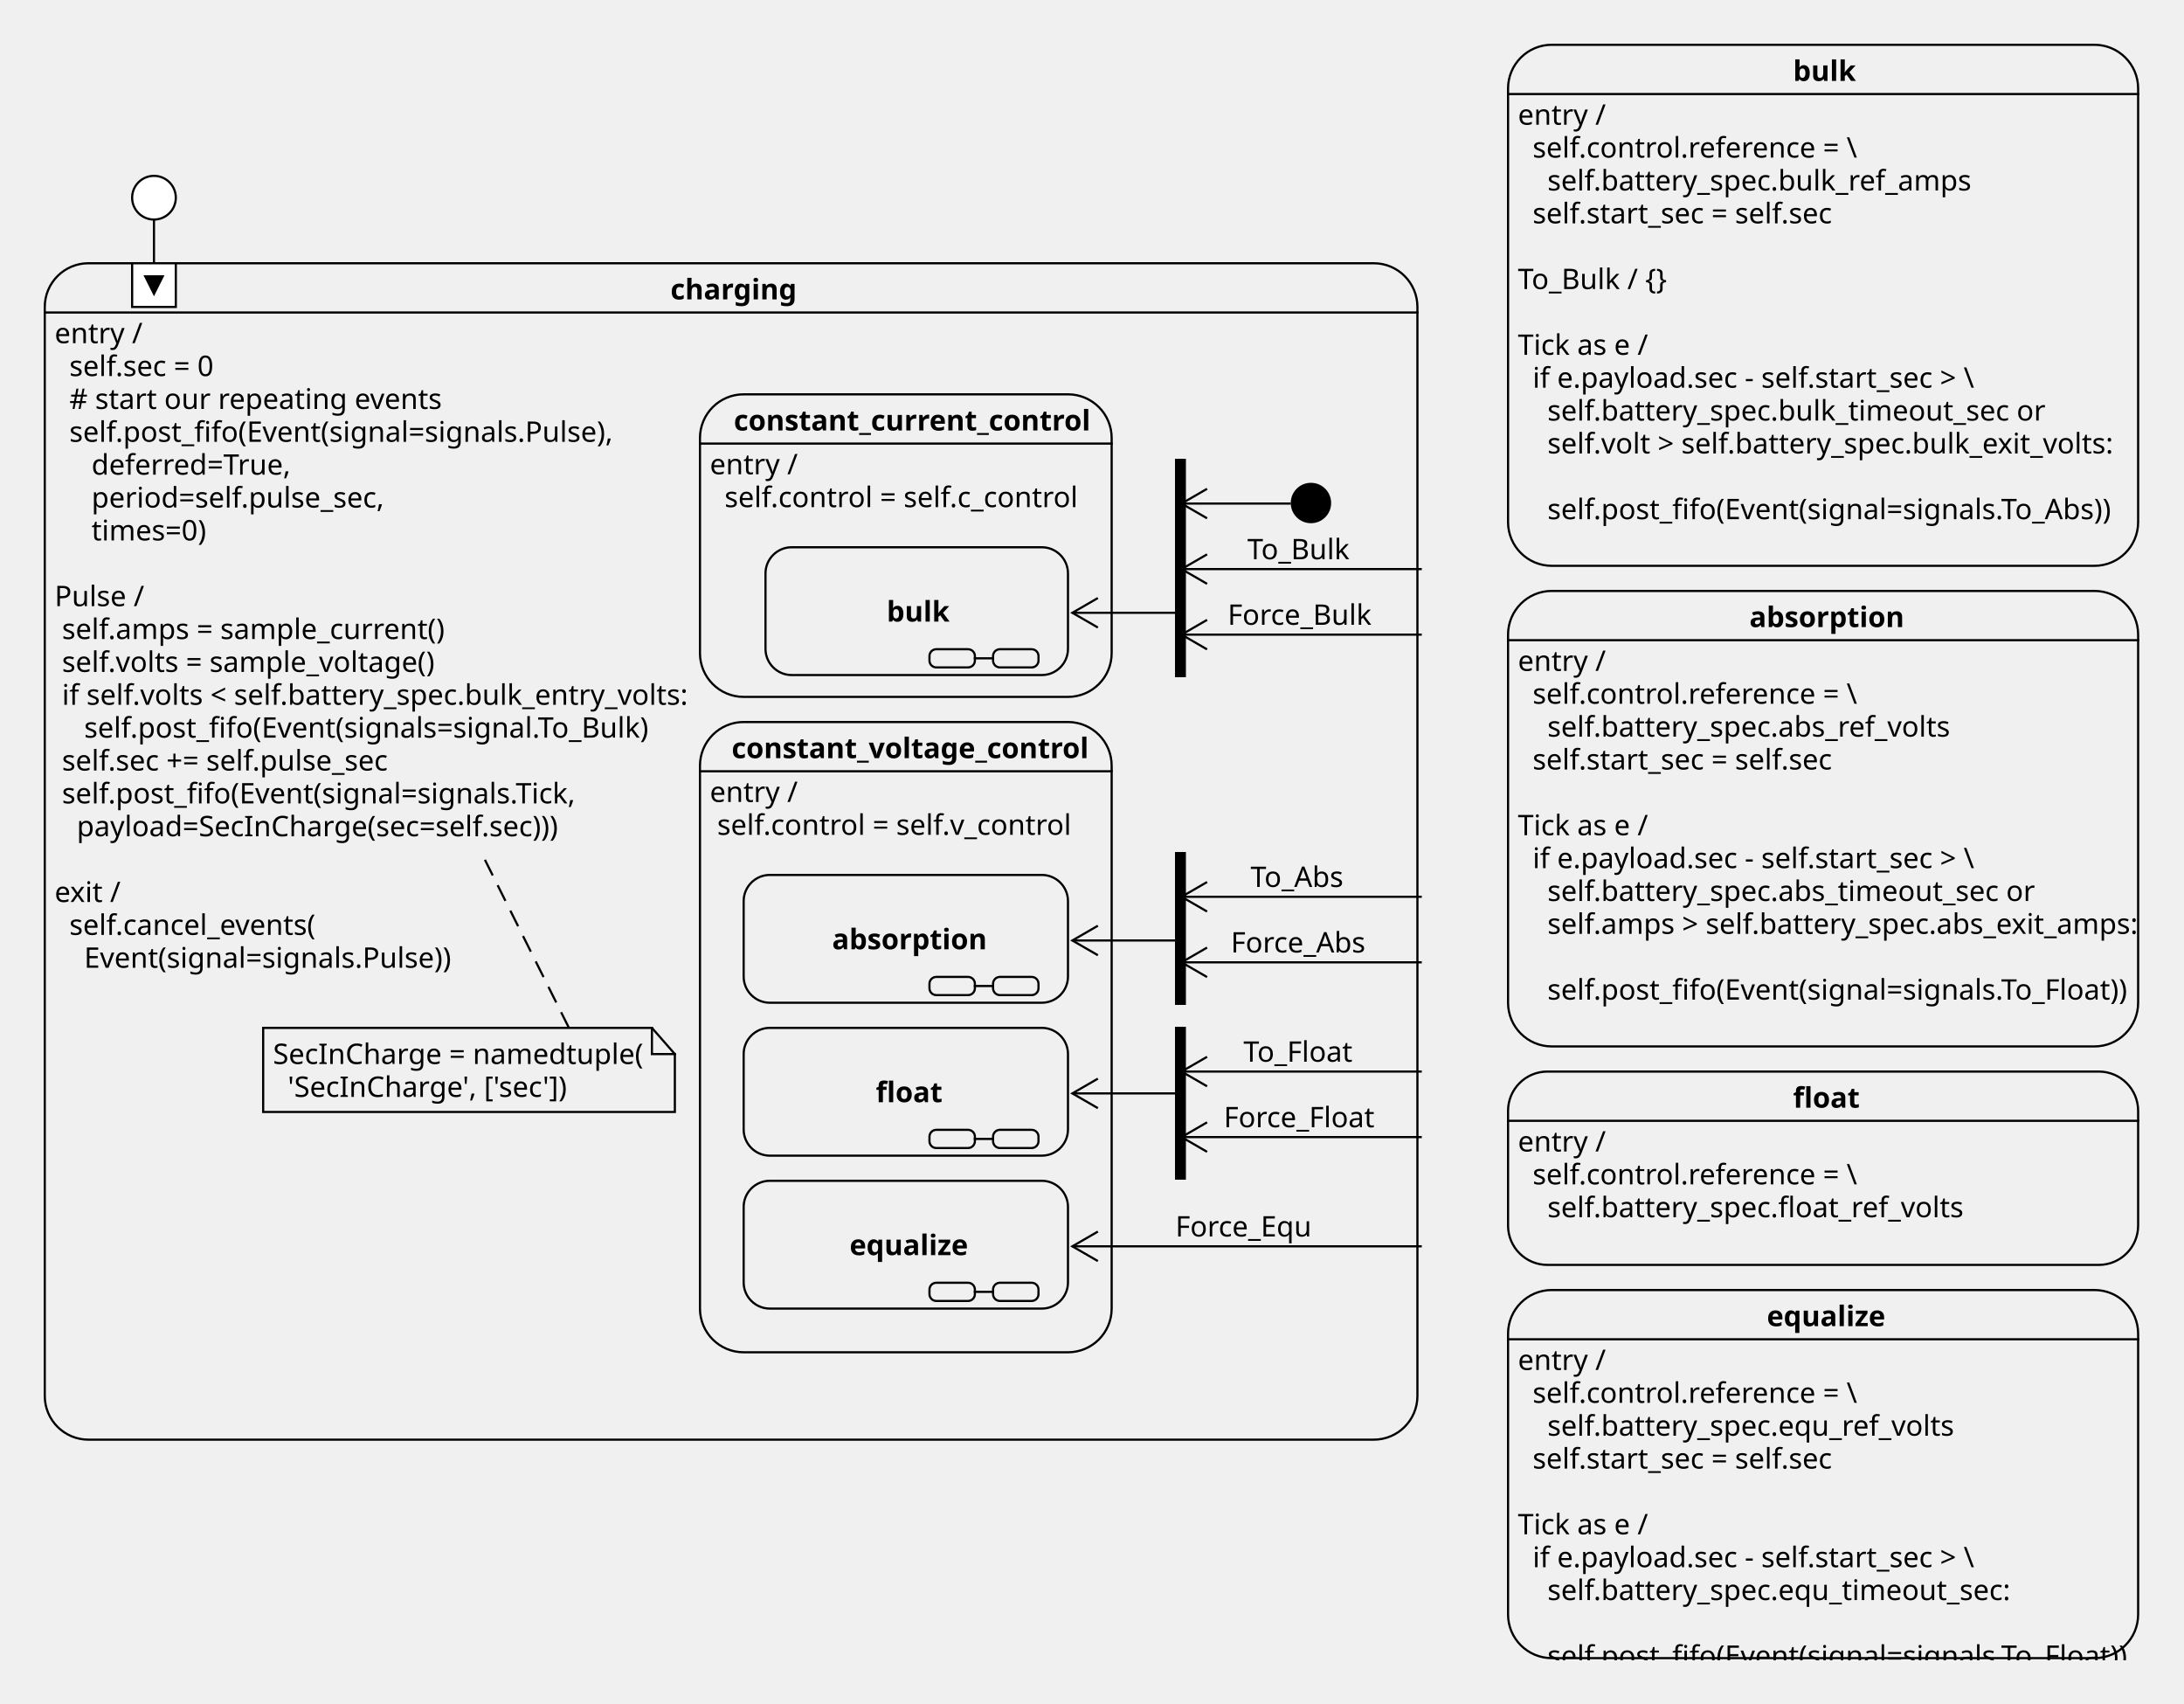
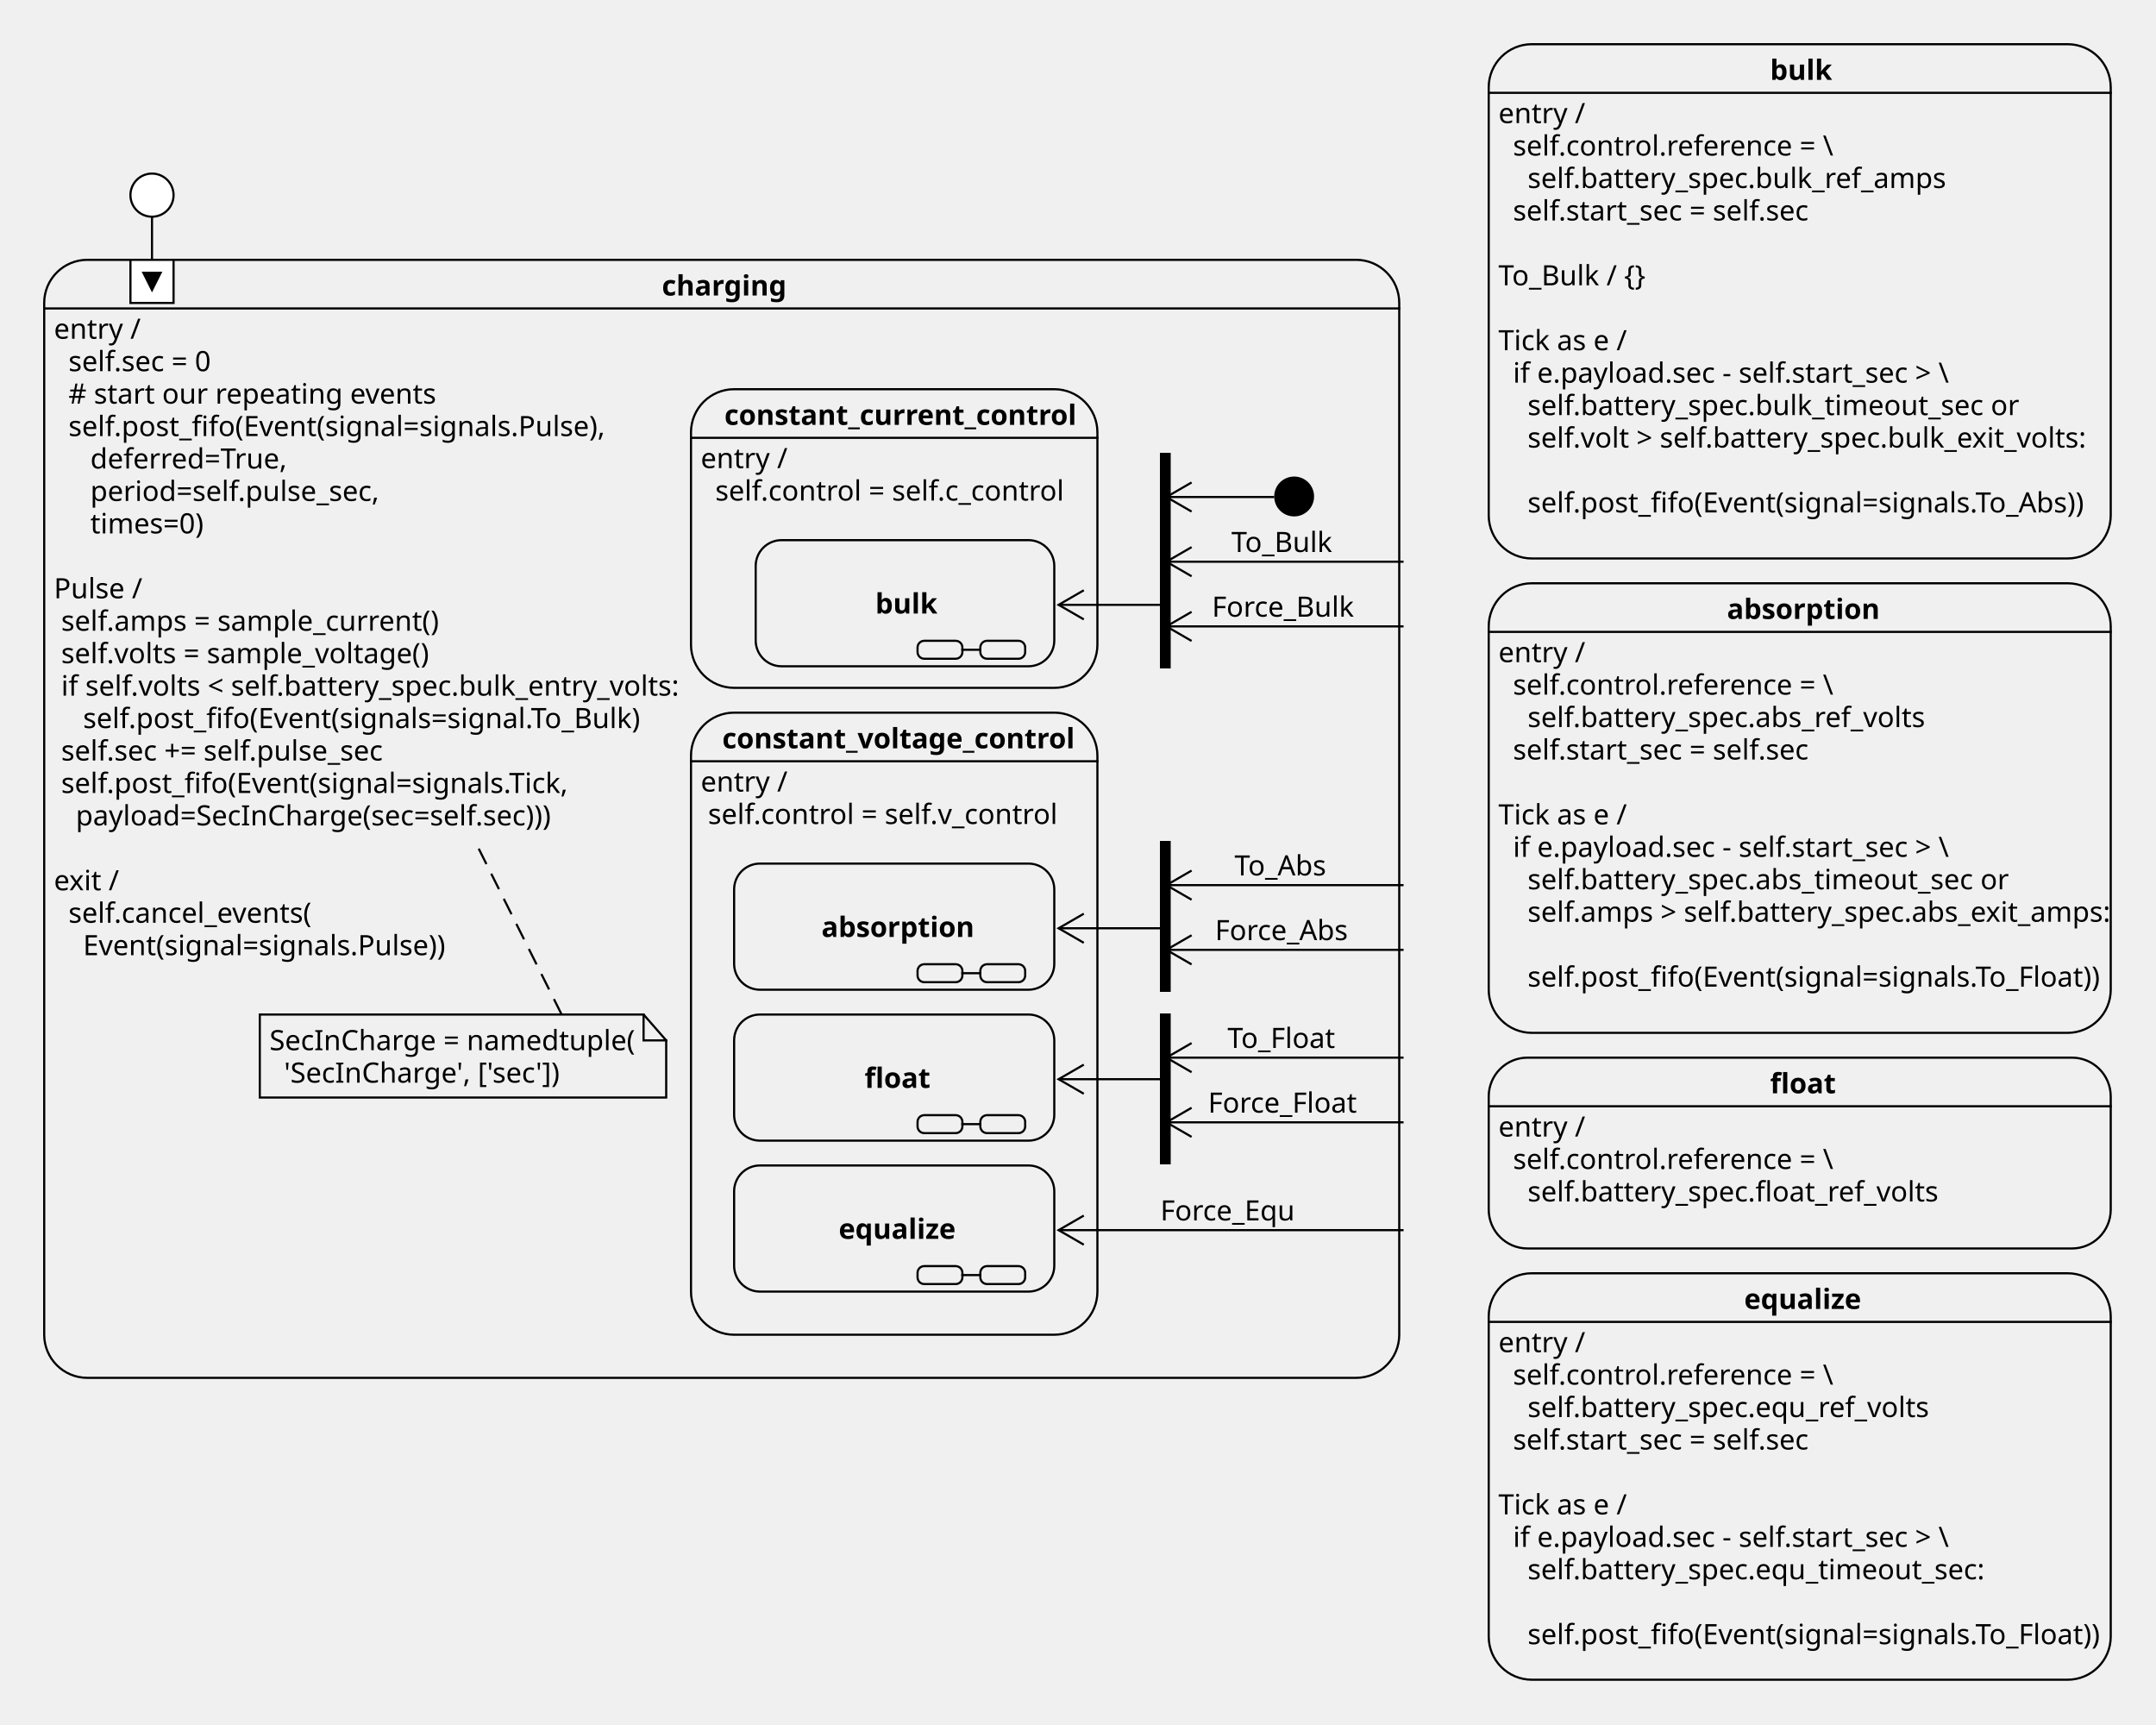
- <svg xmlns="http://www.w3.org/2000/svg" fill-opacity="1" color-rendering="auto" color-interpolation="auto" text-rendering="auto" stroke="black" stroke-linecap="square" width="1000" stroke-miterlimit="10" shape-rendering="auto" stroke-opacity="1" fill="black" stroke-dasharray="none" font-weight="normal" stroke-width="1" viewBox="-20 -20 1000 780" height="780" font-family="'Dialog'" font-style="normal" stroke-linejoin="miter" font-size="12px" stroke-dashoffset="0" image-rendering="auto">
+ <svg xmlns="http://www.w3.org/2000/svg" fill-opacity="1" color-rendering="auto" color-interpolation="auto" text-rendering="auto" stroke="black" stroke-linecap="square" width="1000" stroke-miterlimit="10" shape-rendering="auto" stroke-opacity="1" fill="black" stroke-dasharray="none" font-weight="normal" stroke-width="1" viewBox="410 220 1000 800" height="800" font-family="'Dialog'" font-style="normal" stroke-linejoin="miter" font-size="12px" stroke-dashoffset="0" image-rendering="auto">
  <defs id="genericDefs" />
  <g>
    <defs id="defs1">
      <clipPath clipPathUnits="userSpaceOnUse" id="clipPath1">
        <path d="M0 0 L2147483647 0 L2147483647 2147483647 L0 2147483647 L0 0 Z" />
      </clipPath>
      <clipPath clipPathUnits="userSpaceOnUse" id="clipPath2">
-         <path d="M0 0 L0 170 L290 170 L290 0 Z" />
+         <path d="M0 0 L0 190 L290 190 L290 0 Z" />
      </clipPath>
      <clipPath clipPathUnits="userSpaceOnUse" id="clipPath3">
        <path d="M0 0 L0 90 L290 90 L290 0 Z" />
      </clipPath>
      <clipPath clipPathUnits="userSpaceOnUse" id="clipPath4">
        <path d="M0 0 L0 210 L290 210 L290 0 Z" />
      </clipPath>
      <clipPath clipPathUnits="userSpaceOnUse" id="clipPath5">
        <path d="M0 0 L0 240 L290 240 L290 0 Z" />
      </clipPath>
      <clipPath clipPathUnits="userSpaceOnUse" id="clipPath6">
        <path d="M0 0 L0 60 L150 60 L150 0 Z" />
      </clipPath>
      <clipPath clipPathUnits="userSpaceOnUse" id="clipPath7">
        <path d="M0 0 L0 60 L140 60 L140 0 Z" />
      </clipPath>
      <clipPath clipPathUnits="userSpaceOnUse" id="clipPath8">
        <path d="M0 0 L0 290 L190 290 L190 0 Z" />
      </clipPath>
      <clipPath clipPathUnits="userSpaceOnUse" id="clipPath9">
        <path d="M0 0 L0 140 L190 140 L190 0 Z" />
      </clipPath>
      <clipPath clipPathUnits="userSpaceOnUse" id="clipPath10">
-         <path d="M0 0 L0 540 L630 540 L630 0 Z" />
+         <path d="M0 0 L0 520 L630 520 L630 0 Z" />
      </clipPath>
      <clipPath clipPathUnits="userSpaceOnUse" id="clipPath11">
        <path d="M0 0 L0 110 L70 110 L70 0 Z" />
      </clipPath>
      <clipPath clipPathUnits="userSpaceOnUse" id="clipPath12">
        <path d="M0 0 L0 40 L190 40 L190 0 Z" />
      </clipPath>
      <clipPath clipPathUnits="userSpaceOnUse" id="clipPath13">
        <path d="M0 0 L0 30 L80 30 L80 0 Z" />
      </clipPath>
      <clipPath clipPathUnits="userSpaceOnUse" id="clipPath14">
        <path d="M0 0 L0 70 L20 70 L20 0 Z" />
      </clipPath>
      <clipPath clipPathUnits="userSpaceOnUse" id="clipPath15">
        <path d="M0 0 L0 100 L20 100 L20 0 Z" />
      </clipPath>
      <clipPath clipPathUnits="userSpaceOnUse" id="clipPath16">
        <path d="M0 0 L0 40 L140 40 L140 0 Z" />
      </clipPath>
      <clipPath clipPathUnits="userSpaceOnUse" id="clipPath17">
        <path d="M0 0 L0 70 L30 70 L30 0 Z" />
      </clipPath>
      <clipPath clipPathUnits="userSpaceOnUse" id="clipPath18">
        <path d="M0 0 L0 20 L20 20 L20 0 Z" />
      </clipPath>
    </defs>
-     <g fill="rgb(255,255,255)" fill-opacity="0" transform="translate(670,570)" stroke-opacity="0" stroke="rgb(255,255,255)">
-       <rect x="0.5" y="0.5" clip-path="url(#clipPath2)" width="288.5" rx="20" ry="20" height="168.5" stroke="none" />
-     </g>
-     <g transform="translate(670,570)">
-       <rect x="0.5" y="0.5" clip-path="url(#clipPath2)" fill="none" width="288.5" rx="20" ry="20" height="168.5" />
+     <g fill="rgb(255,255,255)" fill-opacity="0" transform="translate(1100,810)" stroke-opacity="0" stroke="rgb(255,255,255)">
+       <rect x="0.5" y="0.5" clip-path="url(#clipPath2)" width="288.5" rx="20" ry="20" height="188.5" stroke="none" />
+     </g>
+     <g transform="translate(1100,810)">
+       <rect x="0.5" y="0.5" clip-path="url(#clipPath2)" fill="none" width="288.5" rx="20" ry="20" height="188.5" />
      <text x="119" font-size="13px" y="17.047" clip-path="url(#clipPath2)" font-family="sans-serif" stroke="none" font-weight="bold" xml:space="preserve">equalize</text>
      <path fill="none" d="M1 23.047 L289 23.047" clip-path="url(#clipPath2)" />
      <text x="5" font-size="13px" y="37.094" clip-path="url(#clipPath2)" font-family="sans-serif" stroke="none" xml:space="preserve">entry /</text>
      <text x="5" font-size="13px" y="52.141" clip-path="url(#clipPath2)" font-family="sans-serif" stroke="none" xml:space="preserve">  self.control.reference = \</text>
      <text x="5" font-size="13px" y="67.188" clip-path="url(#clipPath2)" font-family="sans-serif" stroke="none" xml:space="preserve">    self.battery_spec.equ_ref_volts</text>
      <text x="5" font-size="13px" y="82.234" clip-path="url(#clipPath2)" font-family="sans-serif" stroke="none" xml:space="preserve">  self.start_sec = self.sec</text>
      <text x="5" font-size="13px" y="112.328" clip-path="url(#clipPath2)" font-family="sans-serif" stroke="none" xml:space="preserve">Tick as e /</text>
      <text x="5" font-size="13px" y="127.375" clip-path="url(#clipPath2)" font-family="sans-serif" stroke="none" xml:space="preserve">  if e.payload.sec - self.start_sec &gt; \</text>
      <text x="5" font-size="13px" y="142.422" clip-path="url(#clipPath2)" font-family="sans-serif" stroke="none" xml:space="preserve">    self.battery_spec.equ_timeout_sec:</text>
      <text x="5" font-size="13px" y="157.469" clip-path="url(#clipPath2)" font-family="sans-serif" stroke="none" xml:space="preserve">     </text>
      <text x="5" font-size="13px" y="172.516" clip-path="url(#clipPath2)" font-family="sans-serif" stroke="none" xml:space="preserve">    self.post_fifo(Event(signal=signals.To_Float))</text>
      <text x="5" font-size="13px" y="187.562" clip-path="url(#clipPath2)" font-family="sans-serif" stroke="none" xml:space="preserve">	  </text>
    </g>
-     <g fill="rgb(255,255,255)" fill-opacity="0" transform="translate(670,470)" stroke-opacity="0" stroke="rgb(255,255,255)">
+     <g fill="rgb(255,255,255)" fill-opacity="0" transform="translate(1100,710)" stroke-opacity="0" stroke="rgb(255,255,255)">
      <rect x="0.5" y="0.5" clip-path="url(#clipPath3)" width="288.5" rx="18" ry="18" height="88.5" stroke="none" />
    </g>
-     <g transform="translate(670,470)">
+     <g transform="translate(1100,710)">
      <rect x="0.5" y="0.5" clip-path="url(#clipPath3)" fill="none" width="288.5" rx="18" ry="18" height="88.5" />
      <text x="131" font-size="13px" y="17.047" clip-path="url(#clipPath3)" font-family="sans-serif" stroke="none" font-weight="bold" xml:space="preserve">float</text>
      <path fill="none" d="M1 23.047 L289 23.047" clip-path="url(#clipPath3)" />
      <text x="5" font-size="13px" y="37.094" clip-path="url(#clipPath3)" font-family="sans-serif" stroke="none" xml:space="preserve">entry /</text>
      <text x="5" font-size="13px" y="52.141" clip-path="url(#clipPath3)" font-family="sans-serif" stroke="none" xml:space="preserve">  self.control.reference = \</text>
      <text x="5" font-size="13px" y="67.188" clip-path="url(#clipPath3)" font-family="sans-serif" stroke="none" xml:space="preserve">    self.battery_spec.float_ref_volts</text>
      <text x="5" font-size="13px" y="82.234" clip-path="url(#clipPath3)" font-family="sans-serif" stroke="none" xml:space="preserve">  </text>
    </g>
-     <g fill="rgb(255,255,255)" fill-opacity="0" transform="translate(670,250)" stroke-opacity="0" stroke="rgb(255,255,255)">
+     <g fill="rgb(255,255,255)" fill-opacity="0" transform="translate(1100,490)" stroke-opacity="0" stroke="rgb(255,255,255)">
      <rect x="0.5" y="0.5" clip-path="url(#clipPath4)" width="288.5" rx="20" ry="20" height="208.5" stroke="none" />
    </g>
-     <g transform="translate(670,250)">
+     <g transform="translate(1100,490)">
      <rect x="0.5" y="0.5" clip-path="url(#clipPath4)" fill="none" width="288.5" rx="20" ry="20" height="208.5" />
      <text x="111" font-size="13px" y="17.047" clip-path="url(#clipPath4)" font-family="sans-serif" stroke="none" font-weight="bold" xml:space="preserve">absorption</text>
      <path fill="none" d="M1 23.047 L289 23.047" clip-path="url(#clipPath4)" />
      <text x="5" font-size="13px" y="37.094" clip-path="url(#clipPath4)" font-family="sans-serif" stroke="none" xml:space="preserve">entry /</text>
      <text x="5" font-size="13px" y="52.141" clip-path="url(#clipPath4)" font-family="sans-serif" stroke="none" xml:space="preserve">  self.control.reference = \</text>
      <text x="5" font-size="13px" y="67.188" clip-path="url(#clipPath4)" font-family="sans-serif" stroke="none" xml:space="preserve">    self.battery_spec.abs_ref_volts</text>
      <text x="5" font-size="13px" y="82.234" clip-path="url(#clipPath4)" font-family="sans-serif" stroke="none" xml:space="preserve">  self.start_sec = self.sec</text>
      <text x="5" font-size="13px" y="112.328" clip-path="url(#clipPath4)" font-family="sans-serif" stroke="none" xml:space="preserve">Tick as e /</text>
      <text x="5" font-size="13px" y="127.375" clip-path="url(#clipPath4)" font-family="sans-serif" stroke="none" xml:space="preserve">  if e.payload.sec - self.start_sec &gt; \</text>
      <text x="5" font-size="13px" y="142.422" clip-path="url(#clipPath4)" font-family="sans-serif" stroke="none" xml:space="preserve">    self.battery_spec.abs_timeout_sec or</text>
      <text x="5" font-size="13px" y="157.469" clip-path="url(#clipPath4)" font-family="sans-serif" stroke="none" xml:space="preserve">    self.amps &gt; self.battery_spec.abs_exit_amps:</text>
      <text x="5" font-size="13px" y="172.516" clip-path="url(#clipPath4)" font-family="sans-serif" stroke="none" xml:space="preserve">     </text>
      <text x="5" font-size="13px" y="187.562" clip-path="url(#clipPath4)" font-family="sans-serif" stroke="none" xml:space="preserve">    self.post_fifo(Event(signal=signals.To_Float))</text>
      <text x="5" font-size="13px" y="202.609" clip-path="url(#clipPath4)" font-family="sans-serif" stroke="none" xml:space="preserve">	  </text>
    </g>
-     <g fill="rgb(255,255,255)" fill-opacity="0" transform="translate(670,0)" stroke-opacity="0" stroke="rgb(255,255,255)">
+     <g fill="rgb(255,255,255)" fill-opacity="0" transform="translate(1100,240)" stroke-opacity="0" stroke="rgb(255,255,255)">
      <rect x="0.5" y="0.5" clip-path="url(#clipPath5)" width="288.5" rx="20" ry="20" height="238.5" stroke="none" />
    </g>
-     <g transform="translate(670,0)">
+     <g transform="translate(1100,240)">
      <rect x="0.5" y="0.5" clip-path="url(#clipPath5)" fill="none" width="288.5" rx="20" ry="20" height="238.5" />
      <text x="131" font-size="13px" y="17.047" clip-path="url(#clipPath5)" font-family="sans-serif" stroke="none" font-weight="bold" xml:space="preserve">bulk</text>
      <path fill="none" d="M1 23.047 L289 23.047" clip-path="url(#clipPath5)" />
      <text x="5" font-size="13px" y="37.094" clip-path="url(#clipPath5)" font-family="sans-serif" stroke="none" xml:space="preserve">entry /</text>
      <text x="5" font-size="13px" y="52.141" clip-path="url(#clipPath5)" font-family="sans-serif" stroke="none" xml:space="preserve">  self.control.reference = \</text>
      <text x="5" font-size="13px" y="67.188" clip-path="url(#clipPath5)" font-family="sans-serif" stroke="none" xml:space="preserve">    self.battery_spec.bulk_ref_amps</text>
      <text x="5" font-size="13px" y="82.234" clip-path="url(#clipPath5)" font-family="sans-serif" stroke="none" xml:space="preserve">  self.start_sec = self.sec</text>
      <text x="5" font-size="13px" y="112.328" clip-path="url(#clipPath5)" font-family="sans-serif" stroke="none" xml:space="preserve">To_Bulk / {}</text>
      <text x="5" font-size="13px" y="142.422" clip-path="url(#clipPath5)" font-family="sans-serif" stroke="none" xml:space="preserve">Tick as e /</text>
      <text x="5" font-size="13px" y="157.469" clip-path="url(#clipPath5)" font-family="sans-serif" stroke="none" xml:space="preserve">  if e.payload.sec - self.start_sec &gt; \</text>
      <text x="5" font-size="13px" y="172.516" clip-path="url(#clipPath5)" font-family="sans-serif" stroke="none" xml:space="preserve">    self.battery_spec.bulk_timeout_sec or</text>
      <text x="5" font-size="13px" y="187.562" clip-path="url(#clipPath5)" font-family="sans-serif" stroke="none" xml:space="preserve">    self.volt &gt; self.battery_spec.bulk_exit_volts:</text>
      <text x="5" font-size="13px" y="202.609" clip-path="url(#clipPath5)" font-family="sans-serif" stroke="none" xml:space="preserve">     </text>
      <text x="5" font-size="13px" y="217.656" clip-path="url(#clipPath5)" font-family="sans-serif" stroke="none" xml:space="preserve">    self.post_fifo(Event(signal=signals.To_Abs))</text>
      <text x="5" font-size="13px" y="232.703" clip-path="url(#clipPath5)" font-family="sans-serif" stroke="none" xml:space="preserve">	  </text>
    </g>
-     <g fill="rgb(255,255,255)" fill-opacity="0" transform="translate(320,520)" stroke-opacity="0" stroke="rgb(255,255,255)">
+     <g fill="rgb(255,255,255)" fill-opacity="0" transform="translate(750,760)" stroke-opacity="0" stroke="rgb(255,255,255)">
      <rect x="0.5" y="0.5" clip-path="url(#clipPath6)" width="148.5" rx="12" ry="12" height="58.5" stroke="none" />
    </g>
-     <g transform="translate(320,520)">
+     <g transform="translate(750,760)">
      <rect x="0.5" y="0.5" clip-path="url(#clipPath6)" fill="none" width="148.5" rx="12" ry="12" height="58.5" />
      <text x="49" font-size="13px" y="34.523" clip-path="url(#clipPath6)" font-family="sans-serif" stroke="none" font-weight="bold" xml:space="preserve">equalize</text>
    </g>
-     <g font-size="13px" transform="translate(320,520)" fill-opacity="0" fill="rgb(255,255,255)" font-family="sans-serif" stroke="rgb(255,255,255)" stroke-opacity="0">
+     <g font-size="13px" transform="translate(750,760)" fill-opacity="0" fill="rgb(255,255,255)" font-family="sans-serif" stroke="rgb(255,255,255)" stroke-opacity="0">
      <rect x="114.7" y="47.18" clip-path="url(#clipPath6)" width="20.8" rx="3.12" ry="3.12" height="8.32" stroke="none" />
    </g>
-     <g font-family="sans-serif" font-size="13px" transform="translate(320,520)">
+     <g font-family="sans-serif" font-size="13px" transform="translate(750,760)">
      <rect x="114.7" y="47.18" clip-path="url(#clipPath6)" fill="none" width="20.8" rx="3.12" ry="3.12" height="8.32" />
    </g>
-     <g font-size="13px" transform="translate(320,520)" fill-opacity="0" fill="rgb(255,255,255)" font-family="sans-serif" stroke="rgb(255,255,255)" stroke-opacity="0">
+     <g font-size="13px" transform="translate(750,760)" fill-opacity="0" fill="rgb(255,255,255)" font-family="sans-serif" stroke="rgb(255,255,255)" stroke-opacity="0">
      <rect x="85.58" y="47.18" clip-path="url(#clipPath6)" width="20.8" rx="3.12" ry="3.12" height="8.32" stroke="none" />
    </g>
-     <g font-family="sans-serif" font-size="13px" transform="translate(320,520)">
+     <g font-family="sans-serif" font-size="13px" transform="translate(750,760)">
      <rect x="85.58" y="47.18" clip-path="url(#clipPath6)" fill="none" width="20.8" rx="3.12" ry="3.12" height="8.32" />
      <path fill="none" d="M106.38 51.34 L114.7 51.34" clip-path="url(#clipPath6)" />
    </g>
-     <g fill="rgb(255,255,255)" fill-opacity="0" transform="translate(320,450)" stroke-opacity="0" stroke="rgb(255,255,255)">
+     <g fill="rgb(255,255,255)" fill-opacity="0" transform="translate(750,690)" stroke-opacity="0" stroke="rgb(255,255,255)">
      <rect x="0.5" y="0.5" clip-path="url(#clipPath6)" width="148.5" rx="12" ry="12" height="58.5" stroke="none" />
    </g>
-     <g transform="translate(320,450)">
+     <g transform="translate(750,690)">
      <rect x="0.5" y="0.5" clip-path="url(#clipPath6)" fill="none" width="148.5" rx="12" ry="12" height="58.5" />
      <text x="61" font-size="13px" y="34.523" clip-path="url(#clipPath6)" font-family="sans-serif" stroke="none" font-weight="bold" xml:space="preserve">float</text>
    </g>
-     <g font-size="13px" transform="translate(320,450)" fill-opacity="0" fill="rgb(255,255,255)" font-family="sans-serif" stroke="rgb(255,255,255)" stroke-opacity="0">
+     <g font-size="13px" transform="translate(750,690)" fill-opacity="0" fill="rgb(255,255,255)" font-family="sans-serif" stroke="rgb(255,255,255)" stroke-opacity="0">
      <rect x="114.7" y="47.18" clip-path="url(#clipPath6)" width="20.8" rx="3.12" ry="3.12" height="8.32" stroke="none" />
    </g>
-     <g font-family="sans-serif" font-size="13px" transform="translate(320,450)">
+     <g font-family="sans-serif" font-size="13px" transform="translate(750,690)">
      <rect x="114.7" y="47.18" clip-path="url(#clipPath6)" fill="none" width="20.8" rx="3.12" ry="3.12" height="8.32" />
    </g>
-     <g font-size="13px" transform="translate(320,450)" fill-opacity="0" fill="rgb(255,255,255)" font-family="sans-serif" stroke="rgb(255,255,255)" stroke-opacity="0">
+     <g font-size="13px" transform="translate(750,690)" fill-opacity="0" fill="rgb(255,255,255)" font-family="sans-serif" stroke="rgb(255,255,255)" stroke-opacity="0">
      <rect x="85.58" y="47.18" clip-path="url(#clipPath6)" width="20.8" rx="3.12" ry="3.12" height="8.32" stroke="none" />
    </g>
-     <g font-family="sans-serif" font-size="13px" transform="translate(320,450)">
+     <g font-family="sans-serif" font-size="13px" transform="translate(750,690)">
      <rect x="85.58" y="47.18" clip-path="url(#clipPath6)" fill="none" width="20.8" rx="3.12" ry="3.12" height="8.32" />
      <path fill="none" d="M106.38 51.34 L114.7 51.34" clip-path="url(#clipPath6)" />
    </g>
-     <g fill="rgb(255,255,255)" fill-opacity="0" transform="translate(320,380)" stroke-opacity="0" stroke="rgb(255,255,255)">
+     <g fill="rgb(255,255,255)" fill-opacity="0" transform="translate(750,620)" stroke-opacity="0" stroke="rgb(255,255,255)">
      <rect x="0.5" y="0.5" clip-path="url(#clipPath6)" width="148.5" rx="12" ry="12" height="58.5" stroke="none" />
    </g>
-     <g transform="translate(320,380)">
+     <g transform="translate(750,620)">
      <rect x="0.5" y="0.5" clip-path="url(#clipPath6)" fill="none" width="148.5" rx="12" ry="12" height="58.5" />
      <text x="41" font-size="13px" y="34.523" clip-path="url(#clipPath6)" font-family="sans-serif" stroke="none" font-weight="bold" xml:space="preserve">absorption</text>
    </g>
-     <g font-size="13px" transform="translate(320,380)" fill-opacity="0" fill="rgb(255,255,255)" font-family="sans-serif" stroke="rgb(255,255,255)" stroke-opacity="0">
+     <g font-size="13px" transform="translate(750,620)" fill-opacity="0" fill="rgb(255,255,255)" font-family="sans-serif" stroke="rgb(255,255,255)" stroke-opacity="0">
      <rect x="114.7" y="47.18" clip-path="url(#clipPath6)" width="20.8" rx="3.12" ry="3.12" height="8.32" stroke="none" />
    </g>
-     <g font-family="sans-serif" font-size="13px" transform="translate(320,380)">
+     <g font-family="sans-serif" font-size="13px" transform="translate(750,620)">
      <rect x="114.7" y="47.18" clip-path="url(#clipPath6)" fill="none" width="20.8" rx="3.12" ry="3.12" height="8.32" />
    </g>
-     <g font-size="13px" transform="translate(320,380)" fill-opacity="0" fill="rgb(255,255,255)" font-family="sans-serif" stroke="rgb(255,255,255)" stroke-opacity="0">
+     <g font-size="13px" transform="translate(750,620)" fill-opacity="0" fill="rgb(255,255,255)" font-family="sans-serif" stroke="rgb(255,255,255)" stroke-opacity="0">
      <rect x="85.58" y="47.18" clip-path="url(#clipPath6)" width="20.8" rx="3.12" ry="3.12" height="8.32" stroke="none" />
    </g>
-     <g font-family="sans-serif" font-size="13px" transform="translate(320,380)">
+     <g font-family="sans-serif" font-size="13px" transform="translate(750,620)">
      <rect x="85.58" y="47.18" clip-path="url(#clipPath6)" fill="none" width="20.8" rx="3.12" ry="3.12" height="8.32" />
      <path fill="none" d="M106.38 51.34 L114.7 51.34" clip-path="url(#clipPath6)" />
    </g>
-     <g fill="rgb(255,255,255)" fill-opacity="0" transform="translate(330,230)" stroke-opacity="0" stroke="rgb(255,255,255)">
+     <g fill="rgb(255,255,255)" fill-opacity="0" transform="translate(760,470)" stroke-opacity="0" stroke="rgb(255,255,255)">
      <rect x="0.5" y="0.5" clip-path="url(#clipPath7)" width="138.5" rx="12" ry="12" height="58.5" stroke="none" />
    </g>
-     <g transform="translate(330,230)">
+     <g transform="translate(760,470)">
      <rect x="0.5" y="0.5" clip-path="url(#clipPath7)" fill="none" width="138.5" rx="12" ry="12" height="58.5" />
      <text x="56" font-size="13px" y="34.523" clip-path="url(#clipPath7)" font-family="sans-serif" stroke="none" font-weight="bold" xml:space="preserve">bulk</text>
    </g>
-     <g font-size="13px" transform="translate(330,230)" fill-opacity="0" fill="rgb(255,255,255)" font-family="sans-serif" stroke="rgb(255,255,255)" stroke-opacity="0">
+     <g font-size="13px" transform="translate(760,470)" fill-opacity="0" fill="rgb(255,255,255)" font-family="sans-serif" stroke="rgb(255,255,255)" stroke-opacity="0">
      <rect x="104.7" y="47.18" clip-path="url(#clipPath7)" width="20.8" rx="3.12" ry="3.12" height="8.32" stroke="none" />
    </g>
-     <g font-family="sans-serif" font-size="13px" transform="translate(330,230)">
+     <g font-family="sans-serif" font-size="13px" transform="translate(760,470)">
      <rect x="104.7" y="47.18" clip-path="url(#clipPath7)" fill="none" width="20.8" rx="3.12" ry="3.12" height="8.32" />
    </g>
-     <g font-size="13px" transform="translate(330,230)" fill-opacity="0" fill="rgb(255,255,255)" font-family="sans-serif" stroke="rgb(255,255,255)" stroke-opacity="0">
+     <g font-size="13px" transform="translate(760,470)" fill-opacity="0" fill="rgb(255,255,255)" font-family="sans-serif" stroke="rgb(255,255,255)" stroke-opacity="0">
      <rect x="75.58" y="47.18" clip-path="url(#clipPath7)" width="20.8" rx="3.12" ry="3.12" height="8.32" stroke="none" />
    </g>
-     <g font-family="sans-serif" font-size="13px" transform="translate(330,230)">
+     <g font-family="sans-serif" font-size="13px" transform="translate(760,470)">
      <rect x="75.58" y="47.18" clip-path="url(#clipPath7)" fill="none" width="20.8" rx="3.12" ry="3.12" height="8.32" />
      <path fill="none" d="M96.38 51.34 L104.7 51.34" clip-path="url(#clipPath7)" />
    </g>
-     <g fill="rgb(255,255,255)" fill-opacity="0" transform="translate(300,310)" stroke-opacity="0" stroke="rgb(255,255,255)">
+     <g fill="rgb(255,255,255)" fill-opacity="0" transform="translate(730,550)" stroke-opacity="0" stroke="rgb(255,255,255)">
      <rect x="0.5" y="0.5" clip-path="url(#clipPath8)" width="188.5" rx="20" ry="20" height="288.5" stroke="none" />
    </g>
-     <g transform="translate(300,310)">
+     <g transform="translate(730,550)">
      <rect x="0.5" y="0.5" clip-path="url(#clipPath8)" fill="none" width="188.5" rx="20" ry="20" height="288.5" />
      <text x="15" font-size="13px" y="17.047" clip-path="url(#clipPath8)" font-family="sans-serif" stroke="none" font-weight="bold" xml:space="preserve">constant_voltage_control</text>
      <path fill="none" d="M1 23.047 L189 23.047" clip-path="url(#clipPath8)" />
      <text x="5" font-size="13px" y="37.094" clip-path="url(#clipPath8)" font-family="sans-serif" stroke="none" xml:space="preserve">entry /</text>
      <text x="5" font-size="13px" y="52.141" clip-path="url(#clipPath8)" font-family="sans-serif" stroke="none" xml:space="preserve">	self.control = self.v_control</text>
    </g>
-     <g fill="rgb(255,255,255)" fill-opacity="0" transform="translate(300,160)" stroke-opacity="0" stroke="rgb(255,255,255)">
+     <g fill="rgb(255,255,255)" fill-opacity="0" transform="translate(730,400)" stroke-opacity="0" stroke="rgb(255,255,255)">
      <rect x="0.5" y="0.5" clip-path="url(#clipPath9)" width="188.5" rx="20" ry="20" height="138.5" stroke="none" />
    </g>
-     <g transform="translate(300,160)">
+     <g transform="translate(730,400)">
      <rect x="0.5" y="0.5" clip-path="url(#clipPath9)" fill="none" width="188.5" rx="20" ry="20" height="138.5" />
      <text x="16" font-size="13px" y="17.047" clip-path="url(#clipPath9)" font-family="sans-serif" stroke="none" font-weight="bold" xml:space="preserve">constant_current_control</text>
      <path fill="none" d="M1 23.047 L189 23.047" clip-path="url(#clipPath9)" />
      <text x="5" font-size="13px" y="37.094" clip-path="url(#clipPath9)" font-family="sans-serif" stroke="none" xml:space="preserve">entry /</text>
      <text x="5" font-size="13px" y="52.141" clip-path="url(#clipPath9)" font-family="sans-serif" stroke="none" xml:space="preserve">  self.control = self.c_control</text>
    </g>
-     <g fill="rgb(255,255,255)" fill-opacity="0" transform="translate(0,100)" stroke-opacity="0" stroke="rgb(255,255,255)">
-       <rect x="0.5" y="0.5" clip-path="url(#clipPath10)" width="628.5" rx="20" ry="20" height="538.5" stroke="none" />
-     </g>
-     <g transform="translate(0,100)">
-       <rect x="0.5" y="0.5" clip-path="url(#clipPath10)" fill="none" width="628.5" rx="20" ry="20" height="538.5" />
+     <g fill="rgb(255,255,255)" fill-opacity="0" transform="translate(430,340)" stroke-opacity="0" stroke="rgb(255,255,255)">
+       <rect x="0.5" y="0.5" clip-path="url(#clipPath10)" width="628.5" rx="20" ry="20" height="518.5" stroke="none" />
+     </g>
+     <g transform="translate(430,340)">
+       <rect x="0.5" y="0.5" clip-path="url(#clipPath10)" fill="none" width="628.5" rx="20" ry="20" height="518.5" />
      <text x="287" font-size="13px" y="17.047" clip-path="url(#clipPath10)" font-family="sans-serif" stroke="none" font-weight="bold" xml:space="preserve">charging</text>
      <path fill="none" d="M1 23.047 L629 23.047" clip-path="url(#clipPath10)" />
      <text x="5" font-size="13px" y="37.094" clip-path="url(#clipPath10)" font-family="sans-serif" stroke="none" xml:space="preserve">entry /</text>
      <text x="5" font-size="13px" y="52.141" clip-path="url(#clipPath10)" font-family="sans-serif" stroke="none" xml:space="preserve">  self.sec = 0</text>
      <text x="5" font-size="13px" y="67.188" clip-path="url(#clipPath10)" font-family="sans-serif" stroke="none" xml:space="preserve">  # start our repeating events</text>
      <text x="5" font-size="13px" y="82.234" clip-path="url(#clipPath10)" font-family="sans-serif" stroke="none" xml:space="preserve">  self.post_fifo(Event(signal=signals.Pulse), </text>
      <text x="5" font-size="13px" y="97.281" clip-path="url(#clipPath10)" font-family="sans-serif" stroke="none" xml:space="preserve">     deferred=True, </text>
      <text x="5" font-size="13px" y="112.328" clip-path="url(#clipPath10)" font-family="sans-serif" stroke="none" xml:space="preserve">     period=self.pulse_sec,</text>
      <text x="5" font-size="13px" y="127.375" clip-path="url(#clipPath10)" font-family="sans-serif" stroke="none" xml:space="preserve">     times=0)</text>
      <text x="5" font-size="13px" y="142.422" clip-path="url(#clipPath10)" font-family="sans-serif" stroke="none" xml:space="preserve">  </text>
      <text x="5" font-size="13px" y="157.469" clip-path="url(#clipPath10)" font-family="sans-serif" stroke="none" xml:space="preserve">Pulse /</text>
      <text x="5" font-size="13px" y="172.516" clip-path="url(#clipPath10)" font-family="sans-serif" stroke="none" xml:space="preserve"> self.amps = sample_current()</text>
      <text x="5" font-size="13px" y="187.562" clip-path="url(#clipPath10)" font-family="sans-serif" stroke="none" xml:space="preserve"> self.volts = sample_voltage()</text>
      <text x="5" font-size="13px" y="202.609" clip-path="url(#clipPath10)" font-family="sans-serif" stroke="none" xml:space="preserve"> if self.volts &lt; self.battery_spec.bulk_entry_volts:</text>
      <text x="5" font-size="13px" y="217.656" clip-path="url(#clipPath10)" font-family="sans-serif" stroke="none" xml:space="preserve">    self.post_fifo(Event(signals=signal.To_Bulk)</text>
      <text x="5" font-size="13px" y="232.703" clip-path="url(#clipPath10)" font-family="sans-serif" stroke="none" xml:space="preserve"> self.sec += self.pulse_sec</text>
      <text x="5" font-size="13px" y="247.75" clip-path="url(#clipPath10)" font-family="sans-serif" stroke="none" xml:space="preserve"> self.post_fifo(Event(signal=signals.Tick,</text>
      <text x="5" font-size="13px" y="262.797" clip-path="url(#clipPath10)" font-family="sans-serif" stroke="none" xml:space="preserve">   payload=SecInCharge(sec=self.sec)))</text>
      <text x="5" font-size="13px" y="292.891" clip-path="url(#clipPath10)" font-family="sans-serif" stroke="none" xml:space="preserve">exit /</text>
      <text x="5" font-size="13px" y="307.938" clip-path="url(#clipPath10)" font-family="sans-serif" stroke="none" xml:space="preserve">  self.cancel_events(</text>
      <text x="5" font-size="13px" y="322.984" clip-path="url(#clipPath10)" font-family="sans-serif" stroke="none" xml:space="preserve">    Event(signal=signals.Pulse))</text>
    </g>
-     <g stroke-dasharray="8,5" stroke-miterlimit="5" transform="translate(190,360)" stroke-linecap="butt">
+     <g stroke-dasharray="8,5" stroke-miterlimit="5" transform="translate(620,600)" stroke-linecap="butt">
      <path fill="none" d="M50.5 90.5 L10.5 10.5" clip-path="url(#clipPath11)" />
    </g>
-     <g fill="rgb(255,255,255)" fill-opacity="0" transform="translate(100,450)" stroke-opacity="0" stroke="rgb(255,255,255)">
+     <g fill="rgb(255,255,255)" fill-opacity="0" transform="translate(530,690)" stroke-opacity="0" stroke="rgb(255,255,255)">
      <path d="M0.5 0.5 L178.5 0.5 L189 12.5 L189 39 L0.5 39 Z" stroke="none" clip-path="url(#clipPath12)" />
    </g>
-     <g transform="translate(100,450)">
+     <g transform="translate(530,690)">
      <path fill="none" d="M0.5 0.5 L178.5 0.5 L189 12.5 L189 39 L0.5 39 Z" clip-path="url(#clipPath12)" />
      <path fill="none" d="M178.5 0.5 L178.5 12.5 L189 12.5" clip-path="url(#clipPath12)" />
      <text x="5" font-size="13px" y="17.047" clip-path="url(#clipPath12)" font-family="sans-serif" stroke="none" xml:space="preserve">SecInCharge = namedtuple(</text>
      <text x="5" font-size="13px" y="32.094" clip-path="url(#clipPath12)" font-family="sans-serif" stroke="none" xml:space="preserve">  'SecInCharge', ['sec'])</text>
    </g>
-     <g transform="translate(460,400)">
+     <g transform="translate(890,640)">
      <path fill="none" d="M60.5 10.5 L11.5 10.5" clip-path="url(#clipPath13)" />
      <path fill="none" d="M22.258 4 L11 10.5 L22.258 17" clip-path="url(#clipPath13)" />
    </g>
-     <g transform="translate(460,470)">
+     <g transform="translate(890,710)">
      <path fill="none" d="M60.5 10.5 L11.5 10.5" clip-path="url(#clipPath13)" />
      <path fill="none" d="M22.258 4 L11 10.5 L22.258 17" clip-path="url(#clipPath13)" />
    </g>
-     <g transform="translate(460,250)">
+     <g transform="translate(890,490)">
      <path fill="none" d="M60.5 10.5 L11.5 10.5" clip-path="url(#clipPath13)" />
      <path fill="none" d="M22.258 4 L11 10.5 L22.258 17" clip-path="url(#clipPath13)" />
    </g>
-     <g stroke-width="5" transform="translate(510,450)">
+     <g stroke-width="5" transform="translate(940,690)">
      <path fill="none" d="M10.5 0.5 L10.5 69" clip-path="url(#clipPath14)" />
    </g>
-     <g stroke-width="5" transform="translate(510,370)">
+     <g stroke-width="5" transform="translate(940,610)">
      <path fill="none" d="M10.5 0.5 L10.5 69" clip-path="url(#clipPath14)" />
    </g>
-     <g stroke-width="5" transform="translate(510,190)">
+     <g stroke-width="5" transform="translate(940,430)">
      <path fill="none" d="M10.5 0.5 L10.5 99" clip-path="url(#clipPath15)" />
    </g>
-     <g transform="translate(460,530)">
+     <g transform="translate(890,770)">
      <path fill="none" d="M170.5 20.5 L11.5 20.5" clip-path="url(#clipPath12)" />
      <path fill="none" d="M22.258 14 L11 20.5 L22.258 27" clip-path="url(#clipPath12)" />
      <text x="58.205" font-size="13px" y="16" clip-path="url(#clipPath12)" font-family="sans-serif" stroke="none" xml:space="preserve">Force_Equ</text>
    </g>
-     <g transform="translate(510,480)">
+     <g transform="translate(940,720)">
      <path fill="none" d="M120.5 20.5 L11.5 20.5" clip-path="url(#clipPath16)" />
      <path fill="none" d="M22.258 14 L11 20.5 L22.258 27" clip-path="url(#clipPath16)" />
      <text x="30.32" font-size="13px" y="16" clip-path="url(#clipPath16)" font-family="sans-serif" stroke="none" xml:space="preserve">Force_Float</text>
    </g>
-     <g transform="translate(510,450)">
+     <g transform="translate(940,690)">
      <path fill="none" d="M120.5 20.5 L11.5 20.5" clip-path="url(#clipPath16)" />
      <path fill="none" d="M22.258 14 L11 20.5 L22.258 27" clip-path="url(#clipPath16)" />
      <text x="39.349" font-size="13px" y="16" clip-path="url(#clipPath16)" font-family="sans-serif" stroke="none" xml:space="preserve">To_Float</text>
    </g>
-     <g transform="translate(510,400)">
+     <g transform="translate(940,640)">
      <path fill="none" d="M120.5 20.5 L11.5 20.5" clip-path="url(#clipPath16)" />
      <path fill="none" d="M22.258 14 L11 20.5 L22.258 27" clip-path="url(#clipPath16)" />
      <text x="33.57" font-size="13px" y="16" clip-path="url(#clipPath16)" font-family="sans-serif" stroke="none" xml:space="preserve">Force_Abs</text>
    </g>
-     <g transform="translate(510,370)">
+     <g transform="translate(940,610)">
      <path fill="none" d="M120.5 20.5 L11.5 20.5" clip-path="url(#clipPath16)" />
      <path fill="none" d="M22.258 14 L11 20.5 L22.258 27" clip-path="url(#clipPath16)" />
      <text x="42.599" font-size="13px" y="16" clip-path="url(#clipPath16)" font-family="sans-serif" stroke="none" xml:space="preserve">To_Abs</text>
    </g>
-     <g transform="translate(510,250)">
+     <g transform="translate(940,490)">
      <path fill="none" d="M120.5 20.5 L11.5 20.5" clip-path="url(#clipPath16)" />
      <path fill="none" d="M22.258 14 L11 20.5 L22.258 27" clip-path="url(#clipPath16)" />
      <text x="32.126" font-size="13px" y="16" clip-path="url(#clipPath16)" font-family="sans-serif" stroke="none" xml:space="preserve">Force_Bulk</text>
    </g>
-     <g transform="translate(510,220)">
+     <g transform="translate(940,460)">
      <path fill="none" d="M120.5 20.5 L11.5 20.5" clip-path="url(#clipPath16)" />
      <path fill="none" d="M22.258 14 L11 20.5 L22.258 27" clip-path="url(#clipPath16)" />
      <text x="41.155" font-size="13px" y="16" clip-path="url(#clipPath16)" font-family="sans-serif" stroke="none" xml:space="preserve">To_Bulk</text>
    </g>
-     <g transform="translate(40,60)">
+     <g transform="translate(470,300)">
      <path fill="none" d="M10.5 11.5 L10.5 50.5" clip-path="url(#clipPath17)" />
      <circle fill="white" r="10" clip-path="url(#clipPath17)" cx="10.5" cy="10.5" stroke="none" />
      <circle fill="none" r="10" clip-path="url(#clipPath17)" cx="10.5" cy="10.5" />
      <rect x="0.5" y="40.5" clip-path="url(#clipPath17)" fill="white" width="20" height="20" stroke="none" />
      <rect fill="none" x="0.5" width="20" height="20" y="40.5" clip-path="url(#clipPath17)" />
      <path d="M6.5 46.5 L14.5 46.5 L10.5 54.5 Z" clip-path="url(#clipPath17)" stroke="none" />
      <path fill="none" d="M6.5 46.5 L14.5 46.5 L10.5 54.5 Z" clip-path="url(#clipPath17)" />
    </g>
-     <g transform="translate(510,200)">
+     <g transform="translate(940,440)">
      <path fill="none" d="M60.5 10.5 L11.5 10.5" clip-path="url(#clipPath13)" />
      <path fill="none" d="M22.258 4 L11 10.5 L22.258 17" clip-path="url(#clipPath13)" />
    </g>
-     <g transform="translate(570,200)">
+     <g transform="translate(1000,440)">
      <circle r="8.75" clip-path="url(#clipPath18)" cx="10.25" cy="10.25" stroke="none" />
      <circle fill="none" r="8.75" clip-path="url(#clipPath18)" cx="10.25" cy="10.25" />
    </g>
  </g>
</svg>
